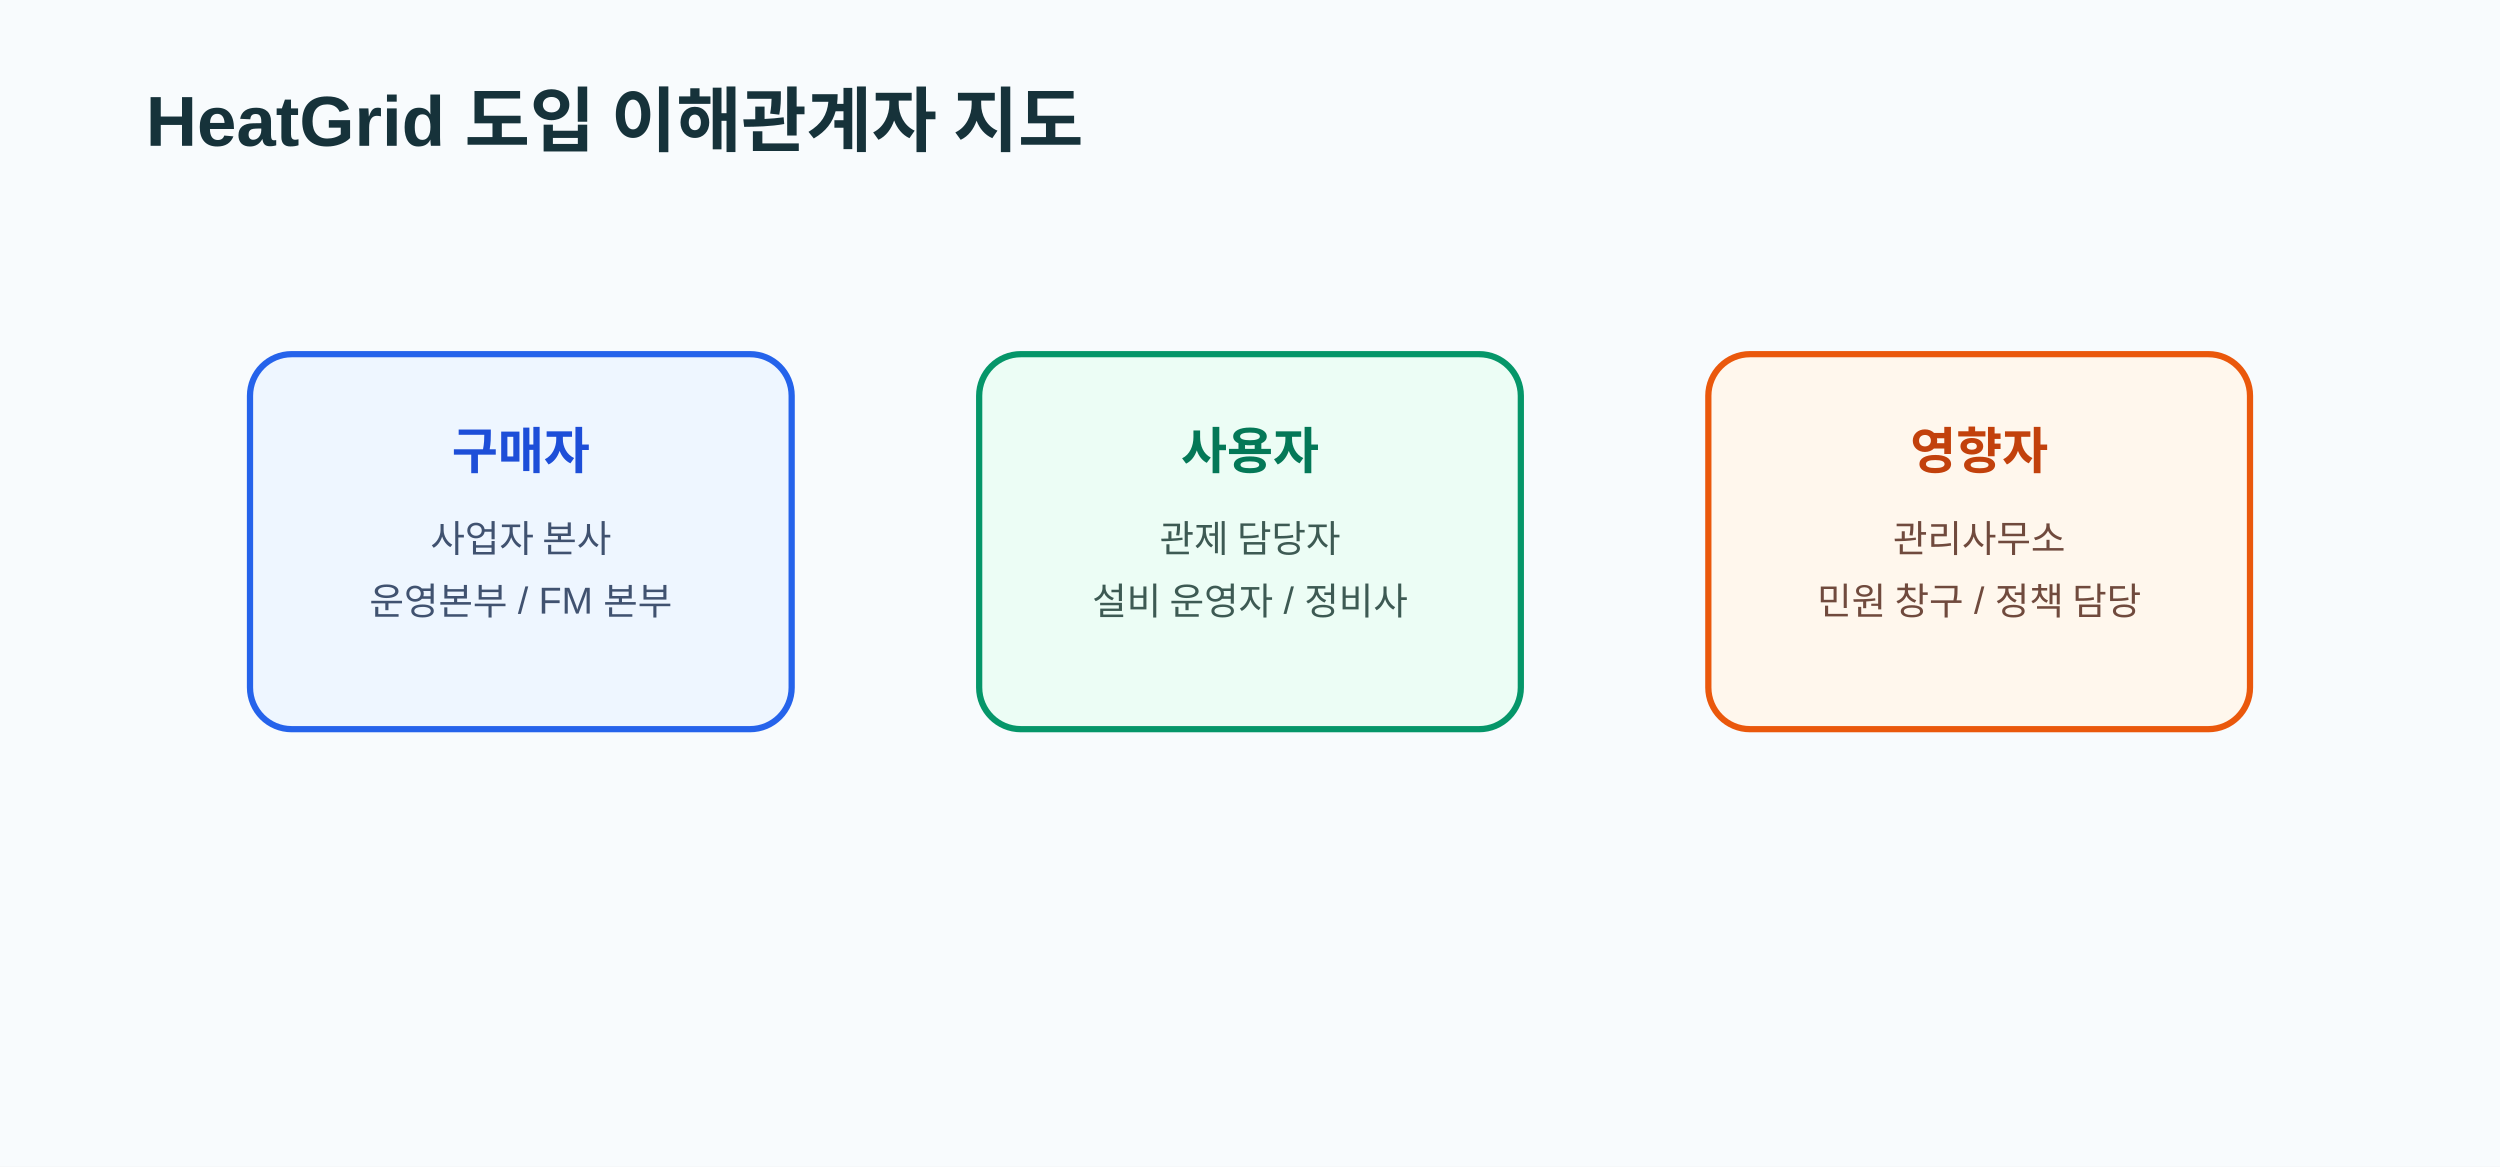
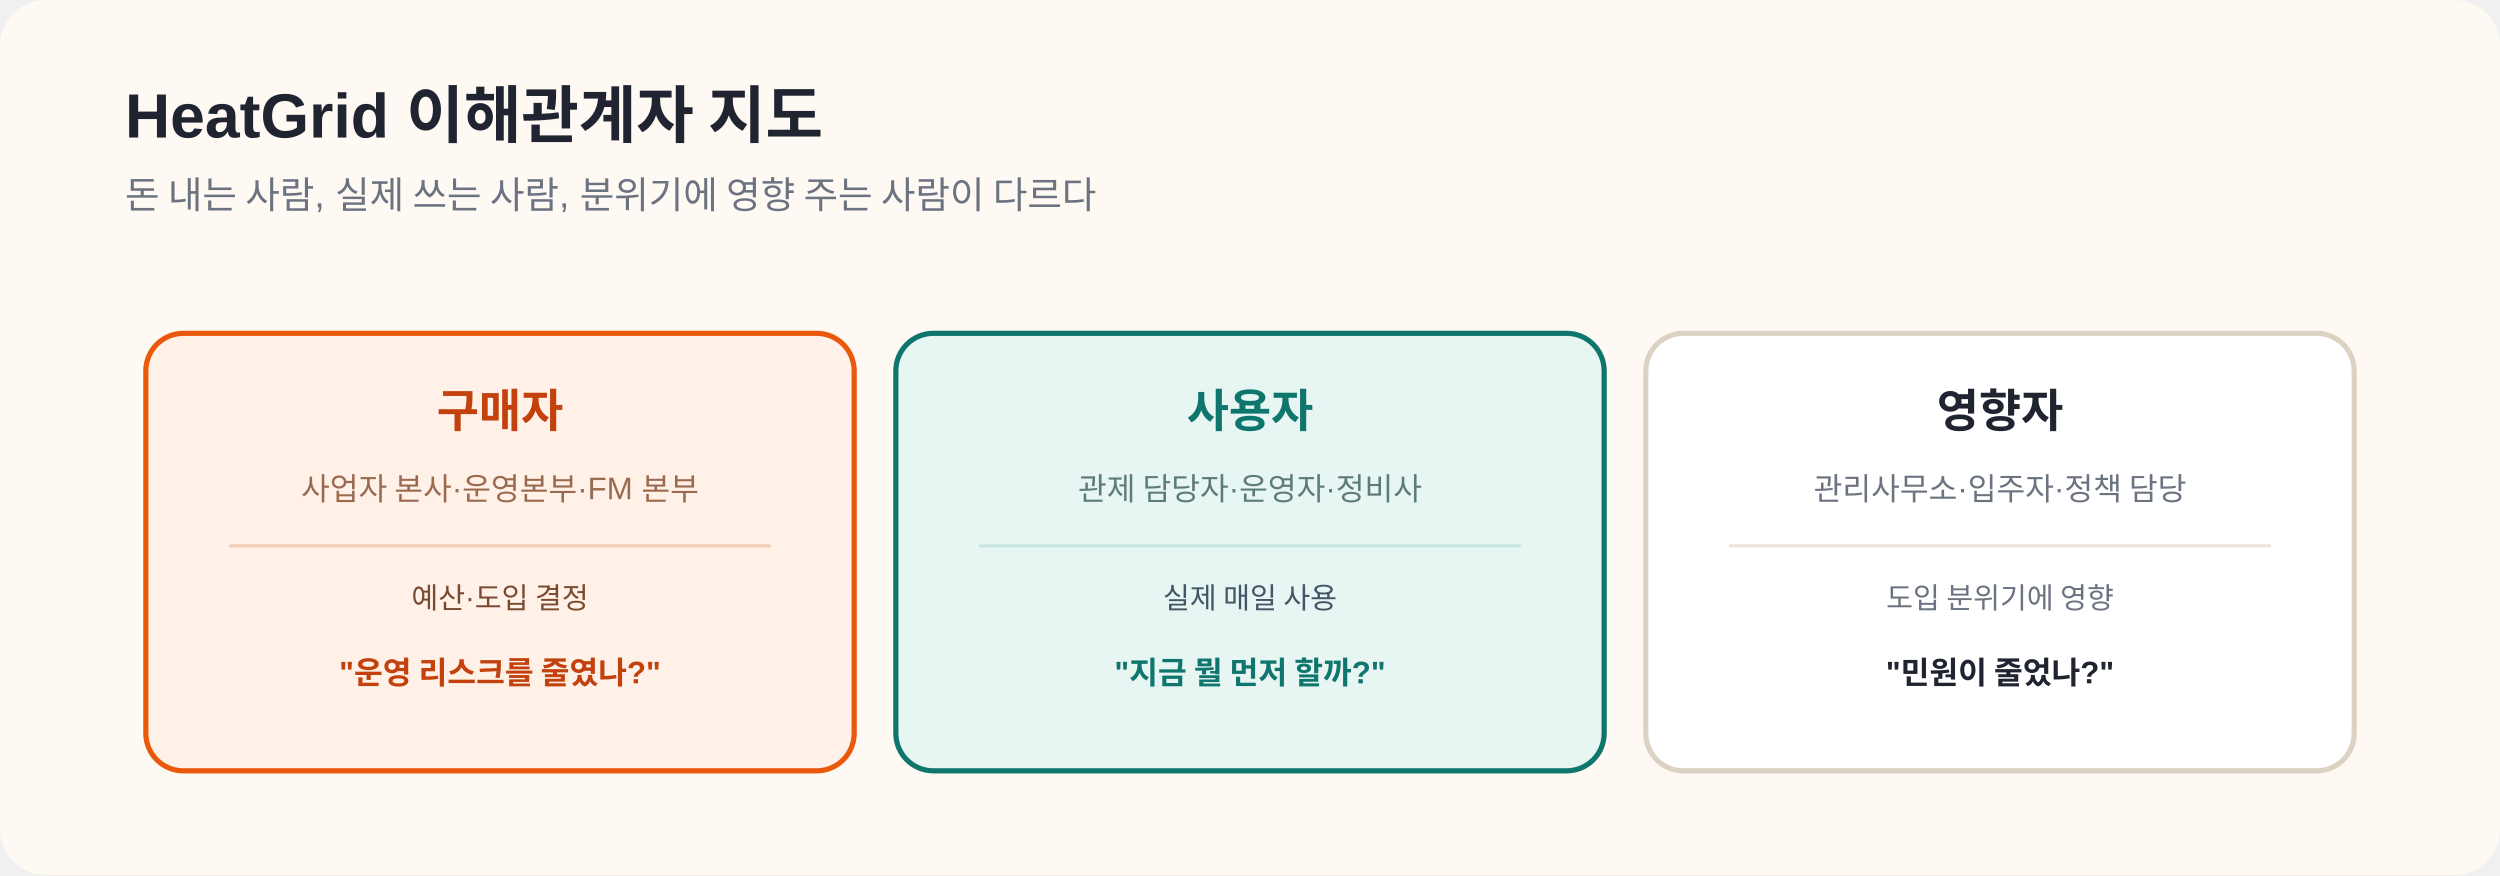
- <svg xmlns="http://www.w3.org/2000/svg" width="1200" height="560" viewBox="0 0 1200 560">
-   <rect width="1200" height="560" fill="#f8fbfd" />
-   <text x="70" y="70" font-size="34" font-family="Segoe UI, Arial" font-weight="700" fill="#16323a">HeatGrid 도입 이해관계자 지도</text>
-   <rect x="120" y="170" width="260" height="180" rx="20" fill="#eef6ff" stroke="#2563eb" stroke-width="3" />
-   <text x="250" y="225" text-anchor="middle" font-size="24" font-family="Segoe UI, Arial" font-weight="700" fill="#1d4ed8">구매자</text>
-   <text x="250" y="265" text-anchor="middle" font-size="18" font-family="Segoe UI, Arial" fill="#405270">사업자 본사</text>
-   <text x="250" y="295" text-anchor="middle" font-size="18" font-family="Segoe UI, Arial" fill="#405270">운영본부 / FM 본부</text>
-   <rect x="470" y="170" width="260" height="180" rx="20" fill="#ecfdf5" stroke="#059669" stroke-width="3" />
-   <text x="600" y="225" text-anchor="middle" font-size="24" font-family="Segoe UI, Arial" font-weight="700" fill="#047857">사용자</text>
-   <text x="600" y="265" text-anchor="middle" font-size="18" font-family="Segoe UI, Arial" fill="#3d5a53">관제 담당자</text>
-   <text x="600" y="295" text-anchor="middle" font-size="18" font-family="Segoe UI, Arial" fill="#3d5a53">설비 운영자 / 정비사</text>
-   <rect x="820" y="170" width="260" height="180" rx="20" fill="#fff7ed" stroke="#ea580c" stroke-width="3" />
-   <text x="950" y="225" text-anchor="middle" font-size="24" font-family="Segoe UI, Arial" font-weight="700" fill="#c2410c">영향자</text>
-   <text x="950" y="265" text-anchor="middle" font-size="18" font-family="Segoe UI, Arial" fill="#704a3d">관리사무소</text>
-   <text x="950" y="295" text-anchor="middle" font-size="18" font-family="Segoe UI, Arial" fill="#704a3d">민원 창구 / 정책 담당</text>
+ <svg xmlns="http://www.w3.org/2000/svg" width="1200" height="420" viewBox="0 0 1200 420" font-family="Pretendard, 'Segoe UI', Arial, sans-serif">
+   <rect width="1200" height="420" rx="22" fill="#fff9f4" />
+   <text x="60" y="66" font-size="30" font-weight="800" fill="#1f2430">HeatGrid 이해관계자 지도</text>
+   <text x="60" y="100" font-size="18" fill="#6b7280">돈 내는 사람, 실제 쓰는 사람, 분위기에 영향 주는 사람이 다르다</text>
+   <g>
+     <rect x="70" y="160" width="340" height="210" rx="18" fill="#fff1e7" stroke="#ea580c" stroke-width="2.5" />
+     <text x="240" y="205" text-anchor="middle" font-size="22" font-weight="800" fill="#c2410c">구매자</text>
+     <text x="240" y="240" text-anchor="middle" font-size="15" fill="#9a6a4f">사업자 본사·운영본부·FM 본부</text>
+     <line x1="110" y1="262" x2="370" y2="262" stroke="#f0cdb4" stroke-width="1.5" />
+     <text x="240" y="292" text-anchor="middle" font-size="14" fill="#7a4a30">예산·도입 결정</text>
+     <text x="240" y="328" text-anchor="middle" font-size="15" font-weight="700" fill="#c2410c">"운영 리스크를 줄였나?"</text>
+   </g>
+   <g>
+     <rect x="430" y="160" width="340" height="210" rx="18" fill="#e7f5f3" stroke="#0f766e" stroke-width="2.5" />
+     <text x="600" y="205" text-anchor="middle" font-size="22" font-weight="800" fill="#0f766e">사용자</text>
+     <text x="600" y="240" text-anchor="middle" font-size="15" fill="#5d7c78">관제 담당자·운영자·정비사</text>
+     <line x1="470" y1="262" x2="730" y2="262" stroke="#c5e6e1" stroke-width="1.5" />
+     <text x="600" y="292" text-anchor="middle" font-size="14" fill="#456">실제 매일 사용</text>
+     <text x="600" y="328" text-anchor="middle" font-size="15" font-weight="700" fill="#0f766e">"지금 뭘 먼저 할까?"</text>
+   </g>
+   <g>
+     <rect x="790" y="160" width="340" height="210" rx="18" fill="#ffffff" stroke="#dcd2c4" stroke-width="2.5" />
+     <text x="960" y="205" text-anchor="middle" font-size="22" font-weight="800" fill="#1f2430">영향자</text>
+     <text x="960" y="240" text-anchor="middle" font-size="15" fill="#6b7280">관리사무소·입주자·정책 담당</text>
+     <line x1="830" y1="262" x2="1090" y2="262" stroke="#ece4da" stroke-width="1.5" />
+     <text x="960" y="292" text-anchor="middle" font-size="14" fill="#6b7280">도입 분위기에 영향</text>
+     <text x="960" y="328" text-anchor="middle" font-size="15" font-weight="700" fill="#1f2430">"민원이 줄었나?"</text>
+   </g>
</svg>
